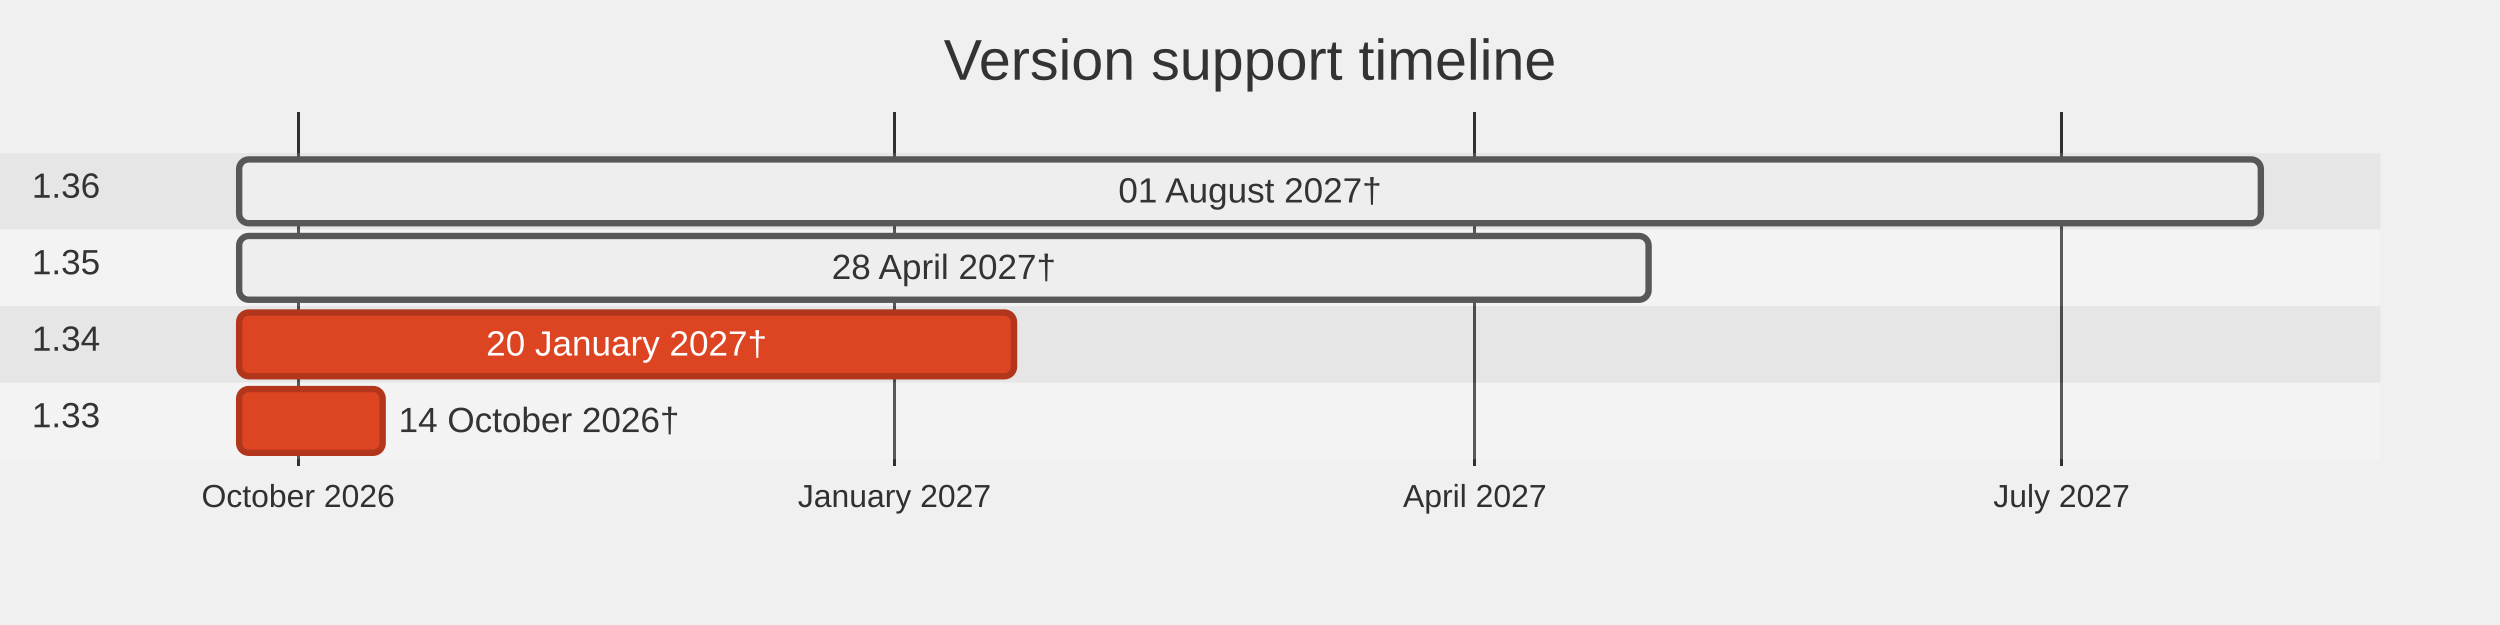
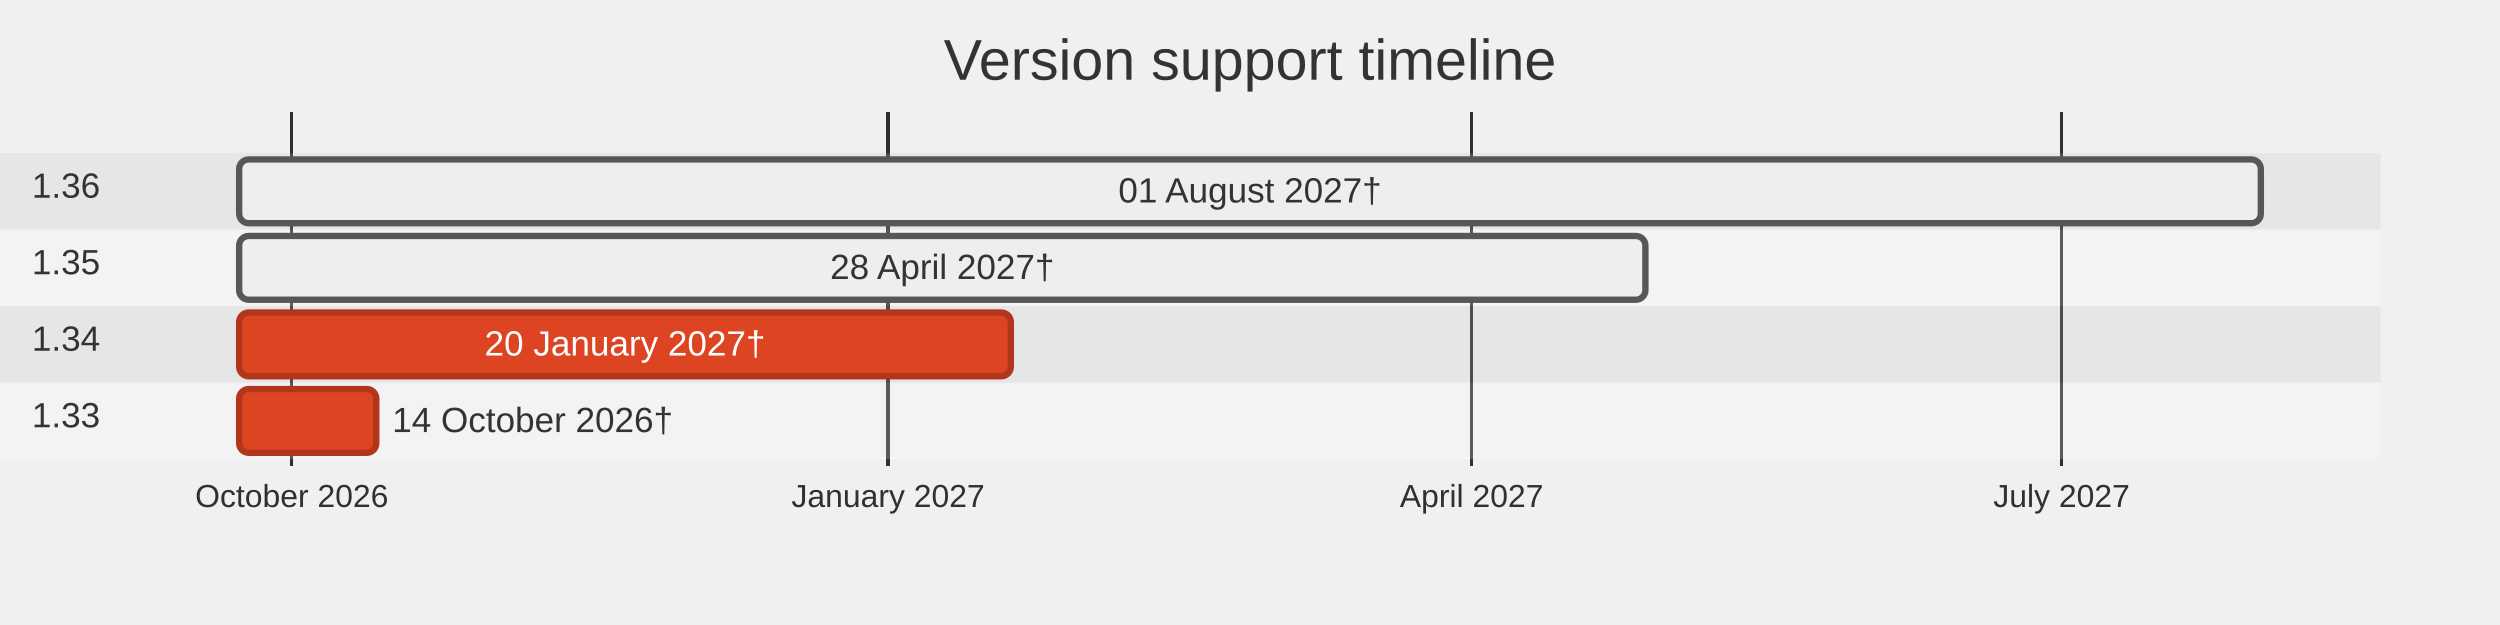
<svg xmlns="http://www.w3.org/2000/svg" id="my-svg" width="100%" viewBox="0 0 784 196" style="max-width: 784px; background-color: white;" role="graphics-document document" aria-roledescription="gantt">
  <style>#my-svg{font-family:"trebuchet ms",verdana,arial,sans-serif;font-size:16px;fill:#000000;}@keyframes edge-animation-frame{from{stroke-dashoffset:0;}}@keyframes dash{to{stroke-dashoffset:0;}}#my-svg .edge-animation-slow{stroke-dasharray:9,5!important;stroke-dashoffset:900;animation:dash 50s linear infinite;stroke-linecap:round;}#my-svg .edge-animation-fast{stroke-dasharray:9,5!important;stroke-dashoffset:900;animation:dash 20s linear infinite;stroke-linecap:round;}#my-svg .error-icon{fill:#552222;}#my-svg .error-text{fill:#552222;stroke:#552222;}#my-svg .edge-thickness-normal{stroke-width:1px;}#my-svg .edge-thickness-thick{stroke-width:3.5px;}#my-svg .edge-pattern-solid{stroke-dasharray:0;}#my-svg .edge-thickness-invisible{stroke-width:0;fill:none;}#my-svg .edge-pattern-dashed{stroke-dasharray:3;}#my-svg .edge-pattern-dotted{stroke-dasharray:2;}#my-svg .marker{fill:#666;stroke:#666;}#my-svg .marker.cross{stroke:#666;}#my-svg svg{font-family:"trebuchet ms",verdana,arial,sans-serif;font-size:16px;}#my-svg p{margin:0;}#my-svg .mermaid-main-font{font-family:"trebuchet ms",verdana,arial,sans-serif;}#my-svg .exclude-range{fill:#eeeeee;}#my-svg .section{stroke:none;opacity:0.2;}#my-svg .section0{fill:hsl(0, 0%, 73.922%);}#my-svg .section2{fill:hsl(0, 0%, 73.922%);}#my-svg .section1,#my-svg .section3{fill:white;opacity:0.2;}#my-svg .sectionTitle0{fill:#333;}#my-svg .sectionTitle1{fill:#333;}#my-svg .sectionTitle2{fill:#333;}#my-svg .sectionTitle3{fill:#333;}#my-svg .sectionTitle{text-anchor:start;font-family:"trebuchet ms",verdana,arial,sans-serif;}#my-svg .grid .tick{stroke:hsl(0, 0%, 90%);opacity:0.8;shape-rendering:crispEdges;}#my-svg .grid .tick text{font-family:"trebuchet ms",verdana,arial,sans-serif;fill:#000000;}#my-svg .grid path{stroke-width:0;}#my-svg .today{fill:none;stroke:#d42;stroke-width:2px;}#my-svg .task{stroke-width:2;}#my-svg .taskText{text-anchor:middle;font-family:"trebuchet ms",verdana,arial,sans-serif;}#my-svg .taskTextOutsideRight{fill:#333;text-anchor:start;font-family:"trebuchet ms",verdana,arial,sans-serif;}#my-svg .taskTextOutsideLeft{fill:#333;text-anchor:end;}#my-svg .task.clickable{cursor:pointer;}#my-svg .taskText.clickable{cursor:pointer;fill:#003163!important;font-weight:bold;}#my-svg .taskTextOutsideLeft.clickable{cursor:pointer;fill:#003163!important;font-weight:bold;}#my-svg .taskTextOutsideRight.clickable{cursor:pointer;fill:#003163!important;font-weight:bold;}#my-svg .taskText0,#my-svg .taskText1,#my-svg .taskText2,#my-svg .taskText3{fill:white;}#my-svg .task0,#my-svg .task1,#my-svg .task2,#my-svg .task3{fill:#707070;stroke:hsl(0, 0%, 33.922%);}#my-svg .taskTextOutside0,#my-svg .taskTextOutside2{fill:#333;}#my-svg .taskTextOutside1,#my-svg .taskTextOutside3{fill:#333;}#my-svg .active0,#my-svg .active1,#my-svg .active2,#my-svg .active3{fill:#eee;stroke:hsl(0, 0%, 33.922%);}#my-svg .activeText0,#my-svg .activeText1,#my-svg .activeText2,#my-svg .activeText3{fill:#333!important;}#my-svg .done0,#my-svg .done1,#my-svg .done2,#my-svg .done3{stroke:#666;fill:#bbb;stroke-width:2;}#my-svg .doneText0,#my-svg .doneText1,#my-svg .doneText2,#my-svg .doneText3{fill:#333!important;}#my-svg .doneText0.taskTextOutsideLeft,#my-svg .doneText0.taskTextOutsideRight,#my-svg .doneText1.taskTextOutsideLeft,#my-svg .doneText1.taskTextOutsideRight,#my-svg .doneText2.taskTextOutsideLeft,#my-svg .doneText2.taskTextOutsideRight,#my-svg .doneText3.taskTextOutsideLeft,#my-svg .doneText3.taskTextOutsideRight{fill:#333!important;}#my-svg .crit0,#my-svg .crit1,#my-svg .crit2,#my-svg .crit3{stroke:hsl(10.909, 73.333%, 40%);fill:#d42;stroke-width:2;}#my-svg .activeCrit0,#my-svg .activeCrit1,#my-svg .activeCrit2,#my-svg .activeCrit3{stroke:hsl(10.909, 73.333%, 40%);fill:#eee;stroke-width:2;}#my-svg .doneCrit0,#my-svg .doneCrit1,#my-svg .doneCrit2,#my-svg .doneCrit3{stroke:hsl(10.909, 73.333%, 40%);fill:#bbb;stroke-width:2;cursor:pointer;shape-rendering:crispEdges;}#my-svg .milestone{transform:rotate(45deg) scale(0.8,0.8);}#my-svg .milestoneText{font-style:italic;}#my-svg .doneCritText0,#my-svg .doneCritText1,#my-svg .doneCritText2,#my-svg .doneCritText3{fill:#333!important;}#my-svg .doneCritText0.taskTextOutsideLeft,#my-svg .doneCritText0.taskTextOutsideRight,#my-svg .doneCritText1.taskTextOutsideLeft,#my-svg .doneCritText1.taskTextOutsideRight,#my-svg .doneCritText2.taskTextOutsideLeft,#my-svg .doneCritText2.taskTextOutsideRight,#my-svg .doneCritText3.taskTextOutsideLeft,#my-svg .doneCritText3.taskTextOutsideRight{fill:#333!important;}#my-svg .vert{stroke:#d42;}#my-svg .vertText{font-size:15px;text-anchor:middle;fill:#d42!important;}#my-svg .activeCritText0,#my-svg .activeCritText1,#my-svg .activeCritText2,#my-svg .activeCritText3{fill:#333!important;}#my-svg .titleText{text-anchor:middle;font-size:18px;fill:#333;font-family:"trebuchet ms",verdana,arial,sans-serif;}#my-svg .node .neo-node{stroke:#999;}#my-svg [data-look="neo"].node rect,#my-svg [data-look="neo"].cluster rect,#my-svg [data-look="neo"].node polygon{stroke:url(#my-svg-gradient);filter:drop-shadow( 1px 2px 2px rgba(185,185,185,1));}#my-svg [data-look="neo"].swimlane.cluster rect{filter:none;}#my-svg [data-look="neo"].node path{stroke:url(#my-svg-gradient);stroke-width:1px;}#my-svg [data-look="neo"].node .outer-path{filter:drop-shadow( 1px 2px 2px rgba(185,185,185,1));}#my-svg [data-look="neo"].node .neo-line path{stroke:#999;filter:none;}#my-svg [data-look="neo"].node circle{stroke:url(#my-svg-gradient);filter:drop-shadow( 1px 2px 2px rgba(185,185,185,1));}#my-svg [data-look="neo"].node circle .state-start{fill:#000000;}#my-svg [data-look="neo"].icon-shape .icon{fill:url(#my-svg-gradient);filter:drop-shadow( 1px 2px 2px rgba(185,185,185,1));}#my-svg [data-look="neo"].icon-shape .icon-neo path{stroke:url(#my-svg-gradient);filter:drop-shadow( 1px 2px 2px rgba(185,185,185,1));}#my-svg :root{--mermaid-font-family:"trebuchet ms",verdana,arial,sans-serif;}</style>
  <g />
  <g class="grid" transform="translate(75, 146)" fill="none" font-size="10" font-family="sans-serif" text-anchor="middle">
    <path class="domain" stroke="currentColor" d="M0.5,-111V0.5H634.5V-111" />
-     <g class="tick" opacity="1" transform="translate(18.5,0)">
+     <g class="tick" opacity="1" transform="translate(16.5,0)">
      <line stroke="currentColor" y2="-111" />
      <text fill="#000" y="3" dy="1em" stroke="none" font-size="10" style="text-anchor: middle;"> October 2026</text>
    </g>
-     <g class="tick" opacity="1" transform="translate(205.5,0)">
+     <g class="tick" opacity="1" transform="translate(203.5,0)">
      <line stroke="currentColor" y2="-111" />
      <text fill="#000" y="3" dy="1em" stroke="none" font-size="10" style="text-anchor: middle;"> January 2027</text>
    </g>
-     <g class="tick" opacity="1" transform="translate(387.5,0)">
+     <g class="tick" opacity="1" transform="translate(386.5,0)">
      <line stroke="currentColor" y2="-111" />
      <text fill="#000" y="3" dy="1em" stroke="none" font-size="10" style="text-anchor: middle;"> April 2027</text>
    </g>
    <g class="tick" opacity="1" transform="translate(571.5,0)">
      <line stroke="currentColor" y2="-111" />
      <text fill="#000" y="3" dy="1em" stroke="none" font-size="10" style="text-anchor: middle;"> July 2027</text>
    </g>
  </g>
  <g>
    <rect x="0" y="48" width="746.5" height="24" class="section section0" />
    <rect x="0" y="72" width="746.5" height="24" class="section section1" />
    <rect x="0" y="96" width="746.5" height="24" class="section section2" />
    <rect x="0" y="120" width="746.5" height="24" class="section section3" />
  </g>
  <g>
    <rect id="my-svg-task1" rx="3" ry="3" x="75" y="50" width="634" height="20" transform-origin="392px 60px" class="task active0" />
-     <rect id="my-svg-task2" rx="3" ry="3" x="75" y="74" width="442" height="20" transform-origin="296px 84px" class="task active1" />
-     <rect id="my-svg-task3" rx="3" ry="3" x="75" y="98" width="243" height="20" transform-origin="196.5px 108px" class="task crit2" />
-     <rect id="my-svg-task4" rx="3" ry="3" x="75" y="122" width="45" height="20" transform-origin="97.5px 132px" class="task crit3" />
+     <rect id="my-svg-task2" rx="3" ry="3" x="75" y="74" width="441" height="20" transform-origin="295.5px 84px" class="task active1" />
+     <rect id="my-svg-task3" rx="3" ry="3" x="75" y="98" width="242" height="20" transform-origin="196px 108px" class="task crit2" />
+     <rect id="my-svg-task4" rx="3" ry="3" x="75" y="122" width="43" height="20" transform-origin="96.5px 132px" class="task crit3" />
    <text id="my-svg-task1-text" font-size="11" x="392" y="63.5" class="taskText taskText0 activeText0 width-93.47900390625">01 August 2027†     </text>
-     <text id="my-svg-task2-text" font-size="11" x="296" y="87.5" class="taskText taskText1 activeText1 width-80.12646484375">28 April 2027†      </text>
-     <text id="my-svg-task3-text" font-size="11" x="196.5" y="111.5" class="taskText taskText2  critText2 width-96.685546875">20 January 2027†    </text>
-     <text id="my-svg-task4-text" font-size="11" x="125" y="135.5" class="taskTextOutsideRight taskTextOutside3  critText3 width-99.005859375">14 October 2026†    </text>
+     <text id="my-svg-task2-text" font-size="11" x="295.5" y="87.5" class="taskText taskText1 activeText1 width-80.12646484375">28 April 2027†      </text>
+     <text id="my-svg-task3-text" font-size="11" x="196" y="111.5" class="taskText taskText2  critText2 width-96.685546875">20 January 2027†    </text>
+     <text id="my-svg-task4-text" font-size="11" x="123" y="135.5" class="taskTextOutsideRight taskTextOutside3  critText3 width-99.005859375">14 October 2026†    </text>
  </g>
  <g>
    <text dy="0em" x="10" y="62" font-size="11" class="sectionTitle sectionTitle0">
      <tspan alignment-baseline="central" x="10">1.36</tspan>
    </text>
    <text dy="0em" x="10" y="86" font-size="11" class="sectionTitle sectionTitle1">
      <tspan alignment-baseline="central" x="10">1.35</tspan>
    </text>
    <text dy="0em" x="10" y="110" font-size="11" class="sectionTitle sectionTitle2">
      <tspan alignment-baseline="central" x="10">1.34</tspan>
    </text>
    <text dy="0em" x="10" y="134" font-size="11" class="sectionTitle sectionTitle3">
      <tspan alignment-baseline="central" x="10">1.33</tspan>
    </text>
  </g>
  <text x="392" y="25" class="titleText">Version support timeline</text>
</svg>
